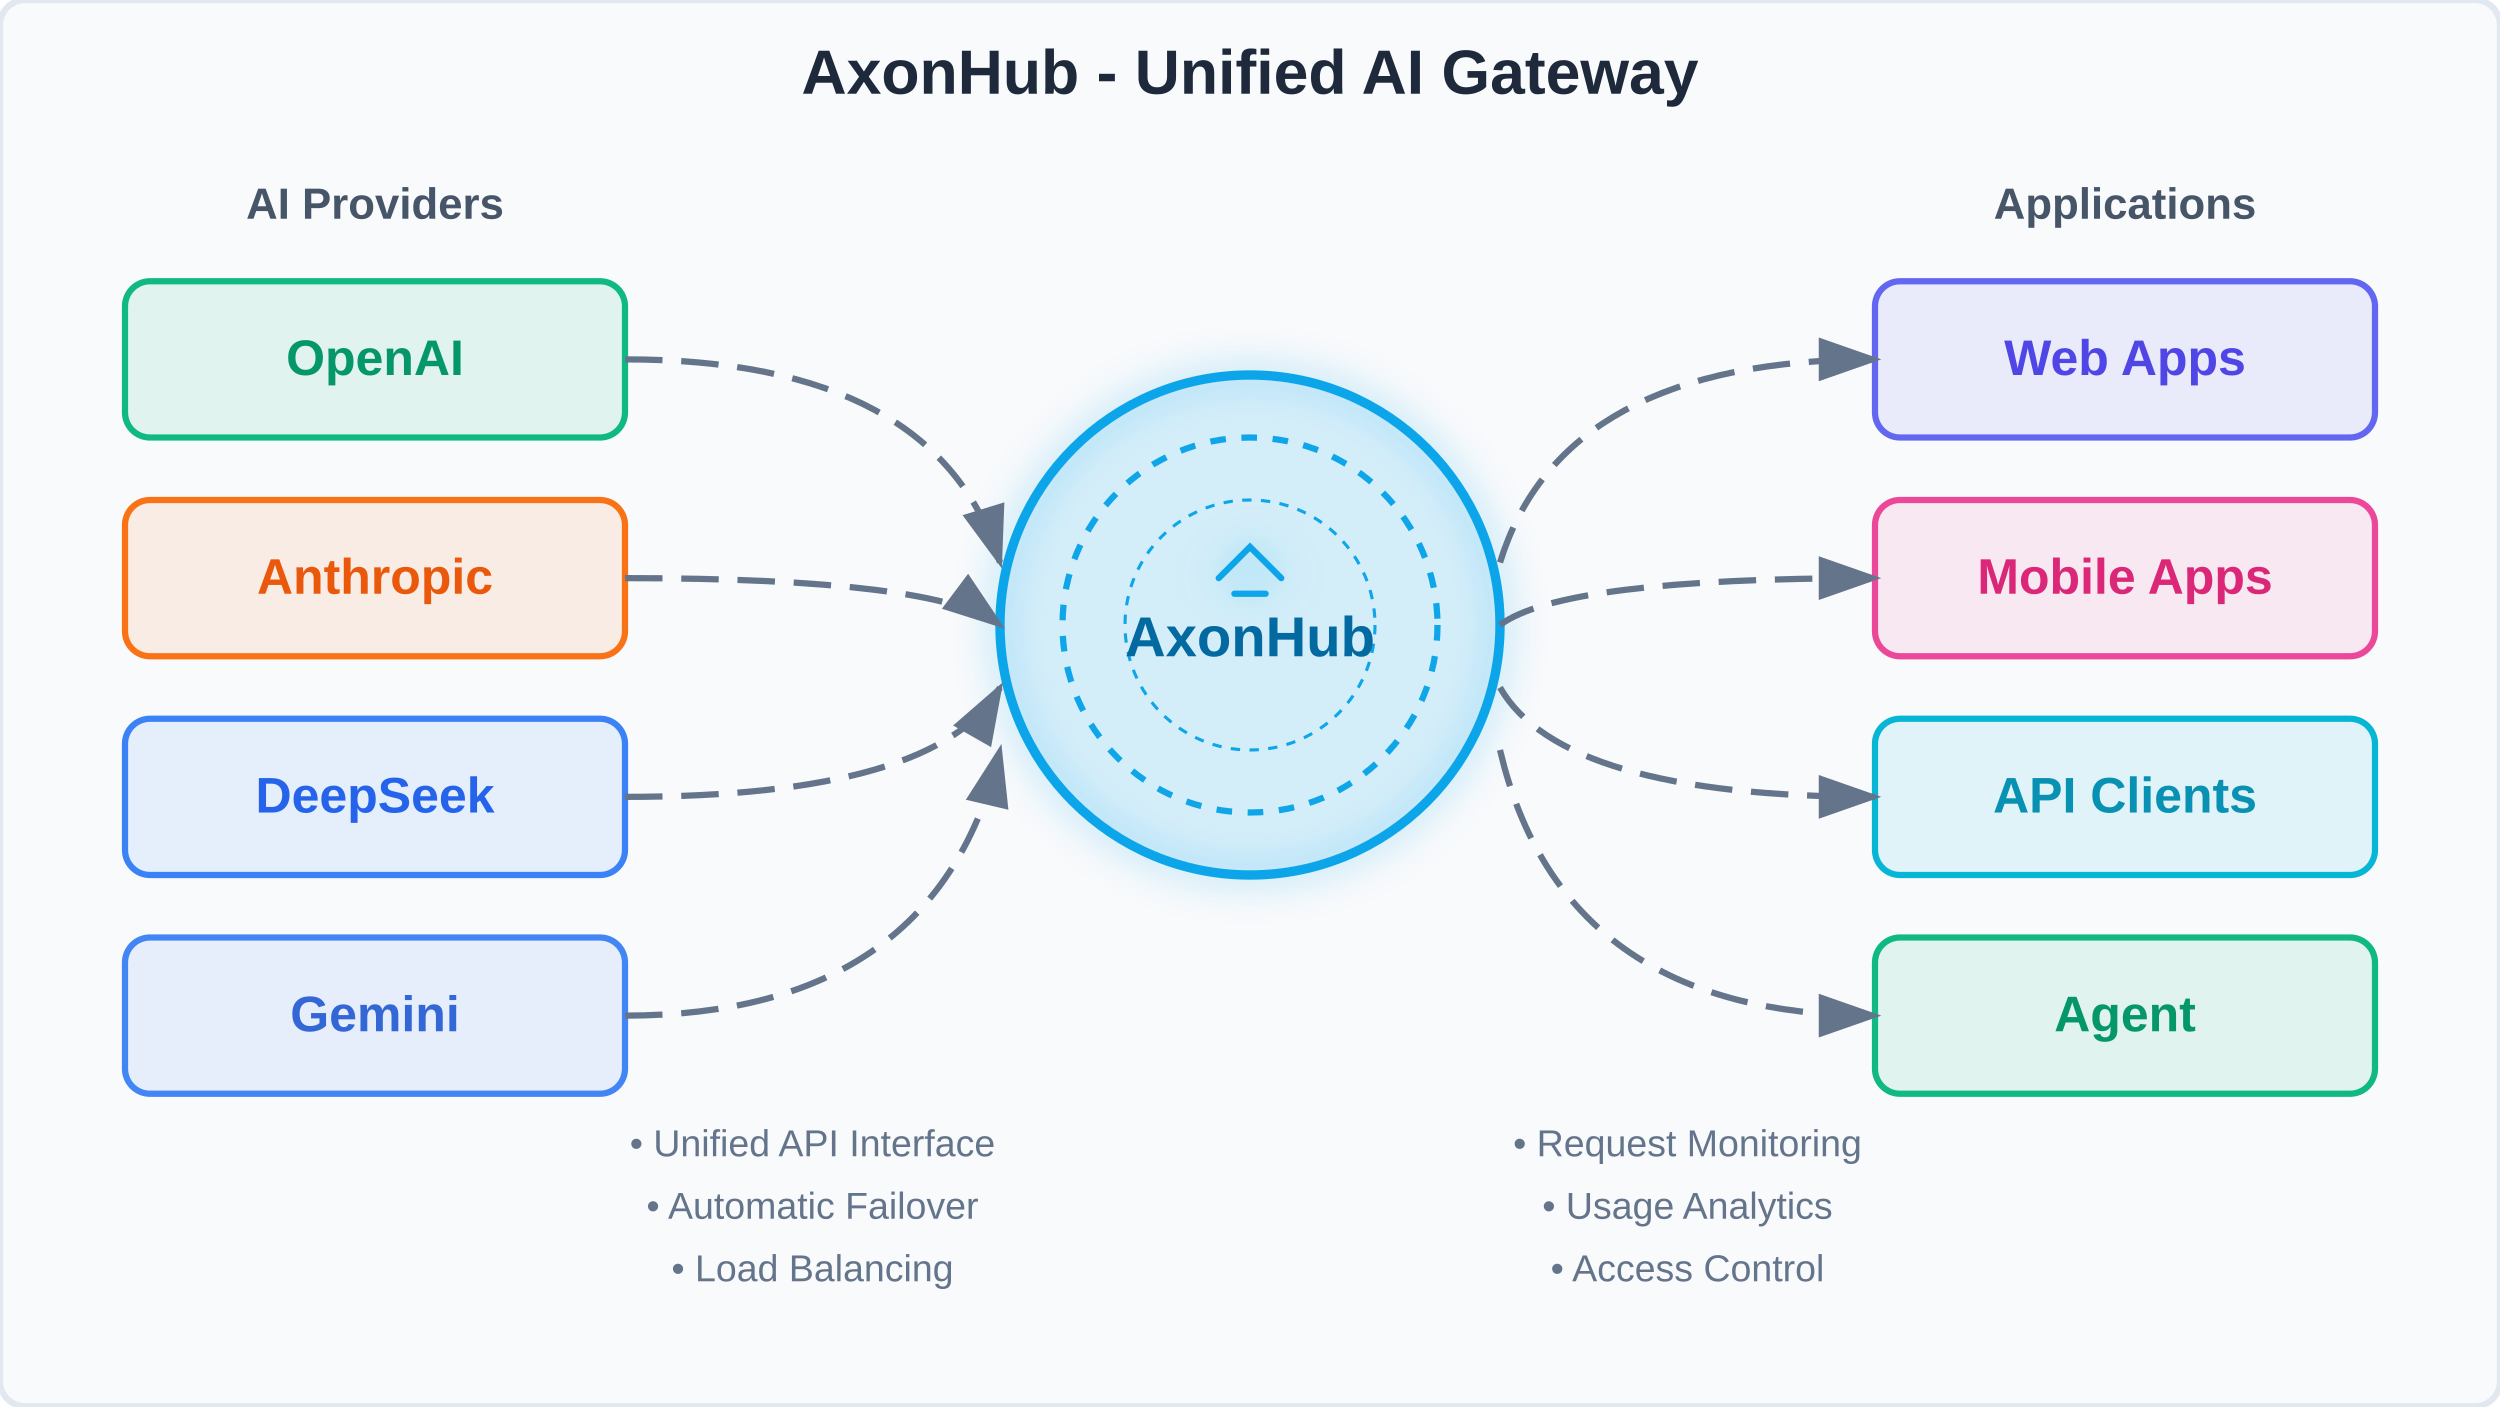
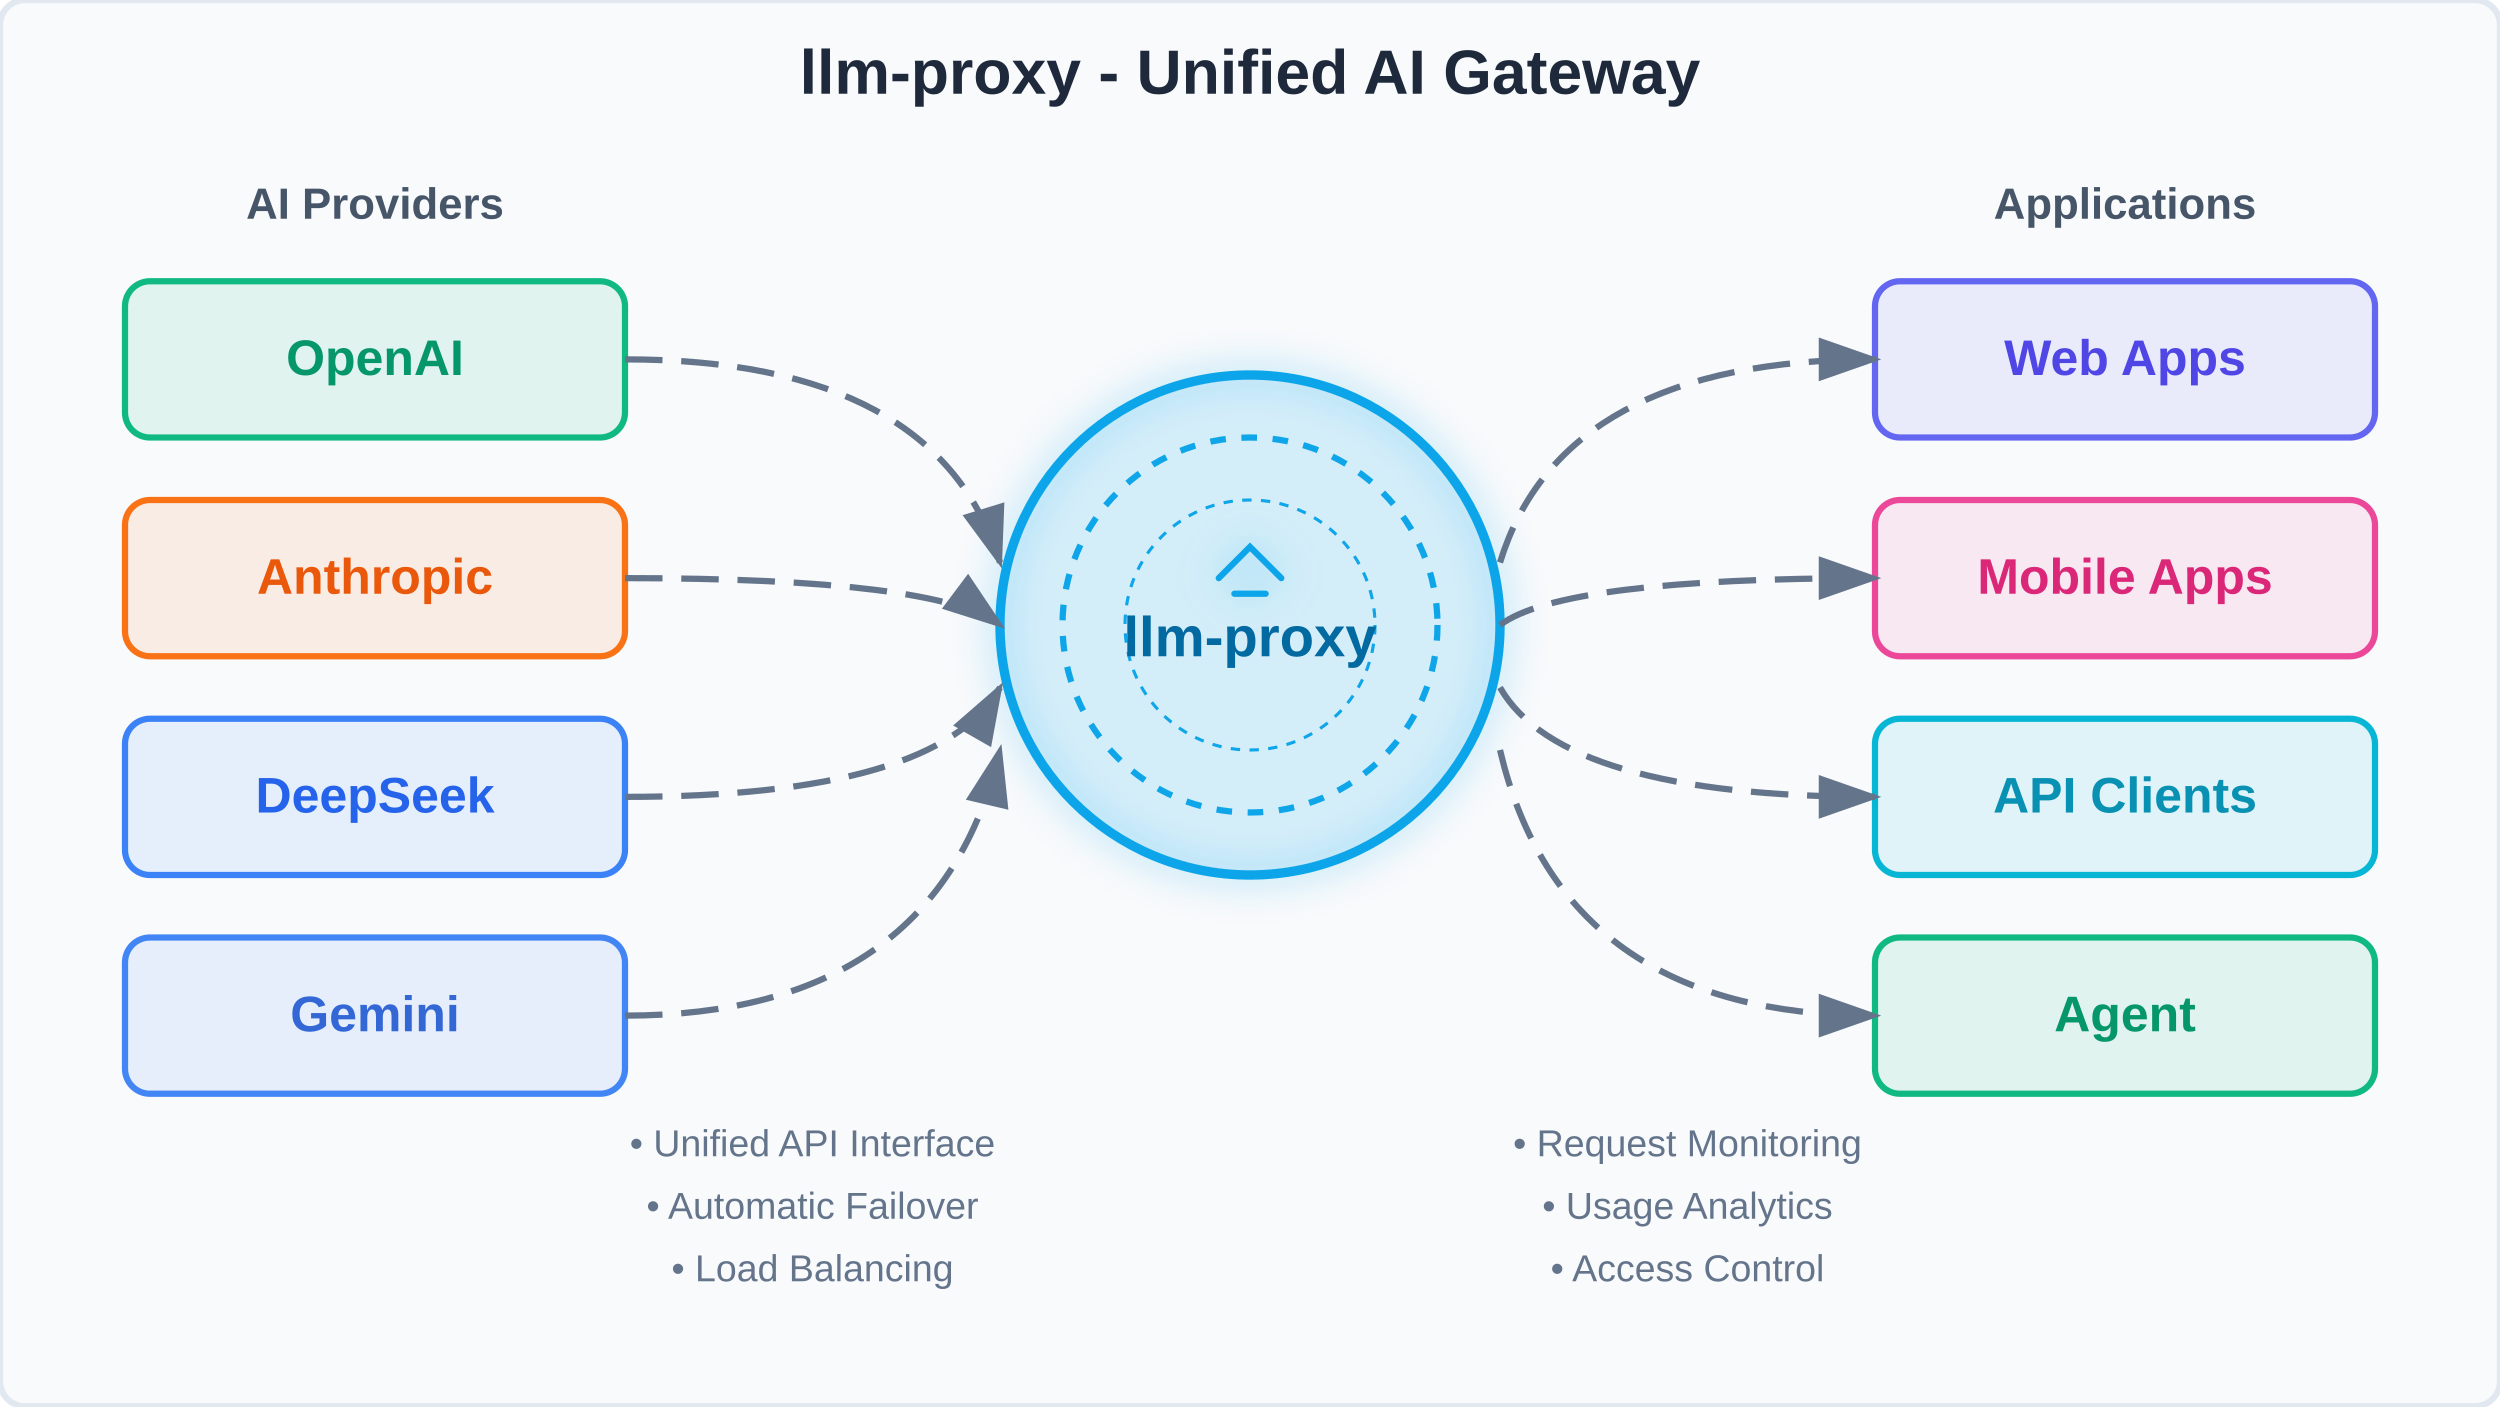
- <svg xmlns="http://www.w3.org/2000/svg" viewBox="0 0 800 450" role="img" aria-labelledby="axonhub-title">
+ <svg xmlns="http://www.w3.org/2000/svg" viewBox="0 0 800 450" role="img" aria-labelledby="llm-proxy-title">
  <style>
    .flow-line {
      stroke-dasharray: 12,6;
      animation: flow 1s linear infinite;
    }
    
    @keyframes flow {
      to { stroke-dashoffset: -36; }
    }
    
    .pulse-center {
      transform-origin: 400px 200px;
      animation: pulse 2s ease-in-out infinite;
    }
    
    @keyframes pulse {
      0%, 100% { opacity: 0.7; transform: scale(1); }
      50% { opacity: 1; transform: scale(1.05); }
    }
    
    .rotate-slow {
      transform-origin: 400px 200px;
      animation: rotate-slow 12s linear infinite;
    }
    
    .rotate-medium {
      transform-origin: 400px 200px;
      animation: rotate-medium 8s linear infinite;
    }
    
    @keyframes rotate-slow {
      from { transform: rotate(0deg); }
      to { transform: rotate(360deg); }
    }
    
    @keyframes rotate-medium {
      from { transform: rotate(0deg); }
      to { transform: rotate(-360deg); }
    }
    
    .fade-in {
      animation: fade-in 1.5s ease-out;
    }
    
    @keyframes fade-in {
      from { opacity: 0; transform: translateY(10px); }
      to { opacity: 1; transform: translateY(0); }
    }
    
    .glow {
      filter: drop-shadow(0 0 6px rgba(14, 165, 233, 0.5));
      animation: glow-pulse 2s ease-in-out infinite;
    }
    
    @keyframes glow-pulse {
      0%, 100% { filter: drop-shadow(0 0 6px rgba(14, 165, 233, 0.5)); }
      50% { filter: drop-shadow(0 0 12px rgba(14, 165, 233, 0.8)); }
    }
  </style>
  <rect width="800" height="450" fill="#f8fafc" stroke="#e2e8f0" stroke-width="2" rx="8" />
  <text x="400" y="30" text-anchor="middle" font-family="Arial, sans-serif" font-size="20" font-weight="bold" fill="#1e293b">
-     AxonHub - Unified AI Gateway
+     llm-proxy - Unified AI Gateway
  </text>
  <g class="fade-in">
    <text x="120" y="70" text-anchor="middle" font-family="Arial, sans-serif" font-size="14" font-weight="bold" fill="#475569">AI Providers</text>
    <rect x="40" y="90" width="160" height="50" rx="8" fill="#10b981" fill-opacity="0.1" stroke="#10b981" stroke-width="2" />
    <text x="120" y="120" text-anchor="middle" font-family="Arial, sans-serif" font-size="16" font-weight="bold" fill="#059669">OpenAI</text>
    <rect x="40" y="160" width="160" height="50" rx="8" fill="#f97316" fill-opacity="0.1" stroke="#f97316" stroke-width="2" />
    <text x="120" y="190" text-anchor="middle" font-family="Arial, sans-serif" font-size="16" font-weight="bold" fill="#ea580c">Anthropic</text>
    <rect x="40" y="230" width="160" height="50" rx="8" fill="#3b82f6" fill-opacity="0.1" stroke="#3b82f6" stroke-width="2" />
    <text x="120" y="260" text-anchor="middle" font-family="Arial, sans-serif" font-size="16" font-weight="bold" fill="#2563eb">DeepSeek</text>
    <rect x="40" y="300" width="160" height="50" rx="8" fill="#4285F4" fill-opacity="0.1" stroke="#4285F4" stroke-width="2" />
    <text x="120" y="330" text-anchor="middle" font-family="Arial, sans-serif" font-size="16" font-weight="bold" fill="#3367D6">Gemini</text>
  </g>
  <g class="pulse-center">
    <circle cx="400" cy="200" r="80" fill="#0ea5e9" fill-opacity="0.1" stroke="#0ea5e9" stroke-width="3" class="glow" />
    <circle cx="400" cy="200" r="60" fill="none" stroke="#0ea5e9" stroke-width="2" stroke-dasharray="5,5" class="rotate-slow" />
    <circle cx="400" cy="200" r="40" fill="none" stroke="#0ea5e9" stroke-width="1" stroke-dasharray="3,3" class="rotate-medium" />
-     <text x="400" y="210" text-anchor="middle" font-family="Arial, sans-serif" font-size="18" font-weight="bold" fill="#0369a1">AxonHub</text>
+     <text x="400" y="210" text-anchor="middle" font-family="Arial, sans-serif" font-size="18" font-weight="bold" fill="#0369a1">llm-proxy</text>
    <path d="M390 185 L400 175 L410 185 M395 190 H405" fill="none" stroke="#0ea5e9" stroke-width="2" stroke-linecap="round" class="glow" />
  </g>
  <g class="fade-in">
    <text x="680" y="70" text-anchor="middle" font-family="Arial, sans-serif" font-size="14" font-weight="bold" fill="#475569">Applications</text>
    <rect x="600" y="90" width="160" height="50" rx="8" fill="#6366f1" fill-opacity="0.1" stroke="#6366f1" stroke-width="2" />
    <text x="680" y="120" text-anchor="middle" font-family="Arial, sans-serif" font-size="16" font-weight="bold" fill="#4f46e5">Web Apps</text>
    <rect x="600" y="160" width="160" height="50" rx="8" fill="#ec4899" fill-opacity="0.1" stroke="#ec4899" stroke-width="2" />
    <text x="680" y="190" text-anchor="middle" font-family="Arial, sans-serif" font-size="16" font-weight="bold" fill="#db2777">Mobile Apps</text>
    <rect x="600" y="230" width="160" height="50" rx="8" fill="#06b6d4" fill-opacity="0.1" stroke="#06b6d4" stroke-width="2" />
    <text x="680" y="260" text-anchor="middle" font-family="Arial, sans-serif" font-size="16" font-weight="bold" fill="#0891b2">API Clients</text>
    <rect x="600" y="300" width="160" height="50" rx="8" fill="#10b981" fill-opacity="0.1" stroke="#10b981" stroke-width="2" />
    <text x="680" y="330" text-anchor="middle" font-family="Arial, sans-serif" font-size="16" font-weight="bold" fill="#059669">Agent</text>
  </g>
  <defs>
    <marker id="arrowhead" markerWidth="10" markerHeight="7" refX="9" refY="3.5" orient="auto">
      <polygon points="0 0, 10 3.5, 0 7" fill="#64748b" />
    </marker>
  </defs>
  <path d="M200 115 Q300 115 320 180" fill="none" stroke="#64748b" stroke-width="2" marker-end="url(#arrowhead)" class="flow-line" />
  <path d="M200 185 Q300 185 320 200" fill="none" stroke="#64748b" stroke-width="2" marker-end="url(#arrowhead)" class="flow-line" />
  <path d="M200 255 Q300 255 320 220" fill="none" stroke="#64748b" stroke-width="2" marker-end="url(#arrowhead)" class="flow-line" />
  <path d="M200 325 Q300 325 320 240" fill="none" stroke="#64748b" stroke-width="2" marker-end="url(#arrowhead)" class="flow-line" />
  <path d="M480 180 Q500 115 600 115" fill="none" stroke="#64748b" stroke-width="2" marker-end="url(#arrowhead)" class="flow-line" />
  <path d="M480 200 Q500 185 600 185" fill="none" stroke="#64748b" stroke-width="2" marker-end="url(#arrowhead)" class="flow-line" />
  <path d="M480 220 Q500 255 600 255" fill="none" stroke="#64748b" stroke-width="2" marker-end="url(#arrowhead)" class="flow-line" />
  <path d="M480 240 Q500 325 600 325" fill="none" stroke="#64748b" stroke-width="2" marker-end="url(#arrowhead)" class="flow-line" />
  <text x="260" y="370" text-anchor="middle" font-family="Arial, sans-serif" font-size="12" fill="#64748b">• Unified API Interface</text>
  <text x="260" y="390" text-anchor="middle" font-family="Arial, sans-serif" font-size="12" fill="#64748b">• Automatic Failover</text>
  <text x="260" y="410" text-anchor="middle" font-family="Arial, sans-serif" font-size="12" fill="#64748b">• Load Balancing</text>
  <text x="540" y="370" text-anchor="middle" font-family="Arial, sans-serif" font-size="12" fill="#64748b">• Request Monitoring</text>
  <text x="540" y="390" text-anchor="middle" font-family="Arial, sans-serif" font-size="12" fill="#64748b">• Usage Analytics</text>
  <text x="540" y="410" text-anchor="middle" font-family="Arial, sans-serif" font-size="12" fill="#64748b">• Access Control</text>
</svg>
